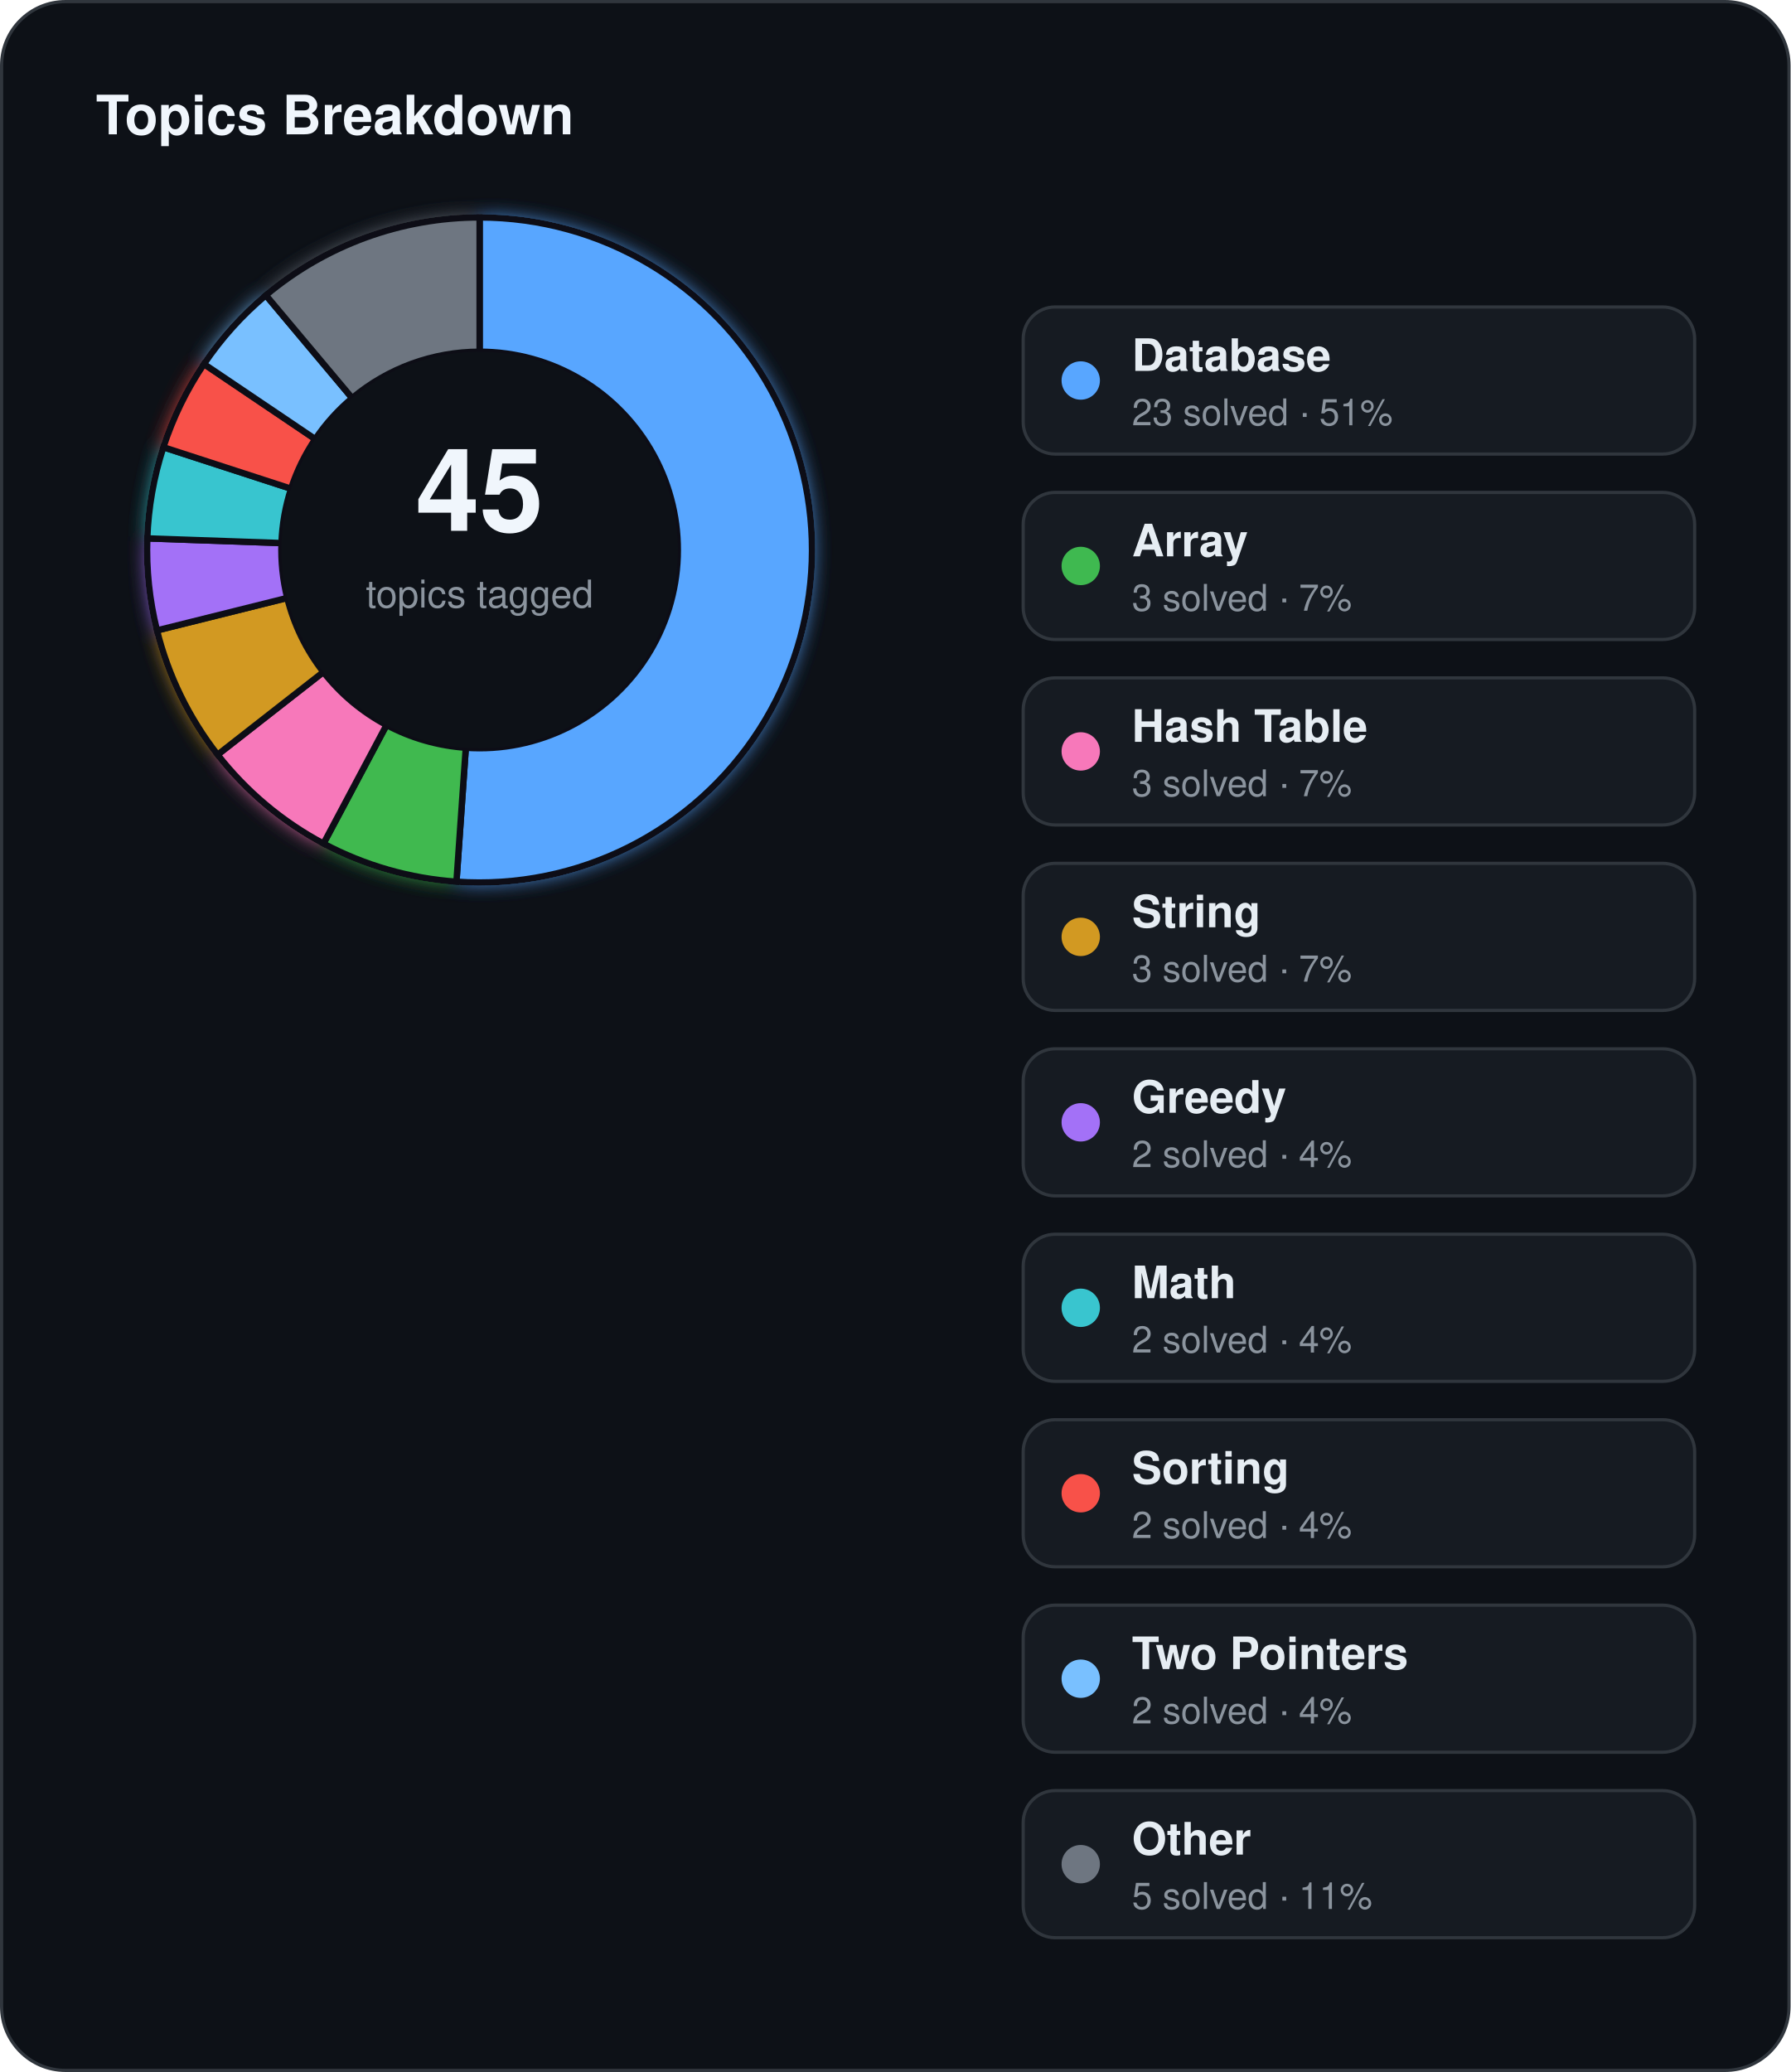
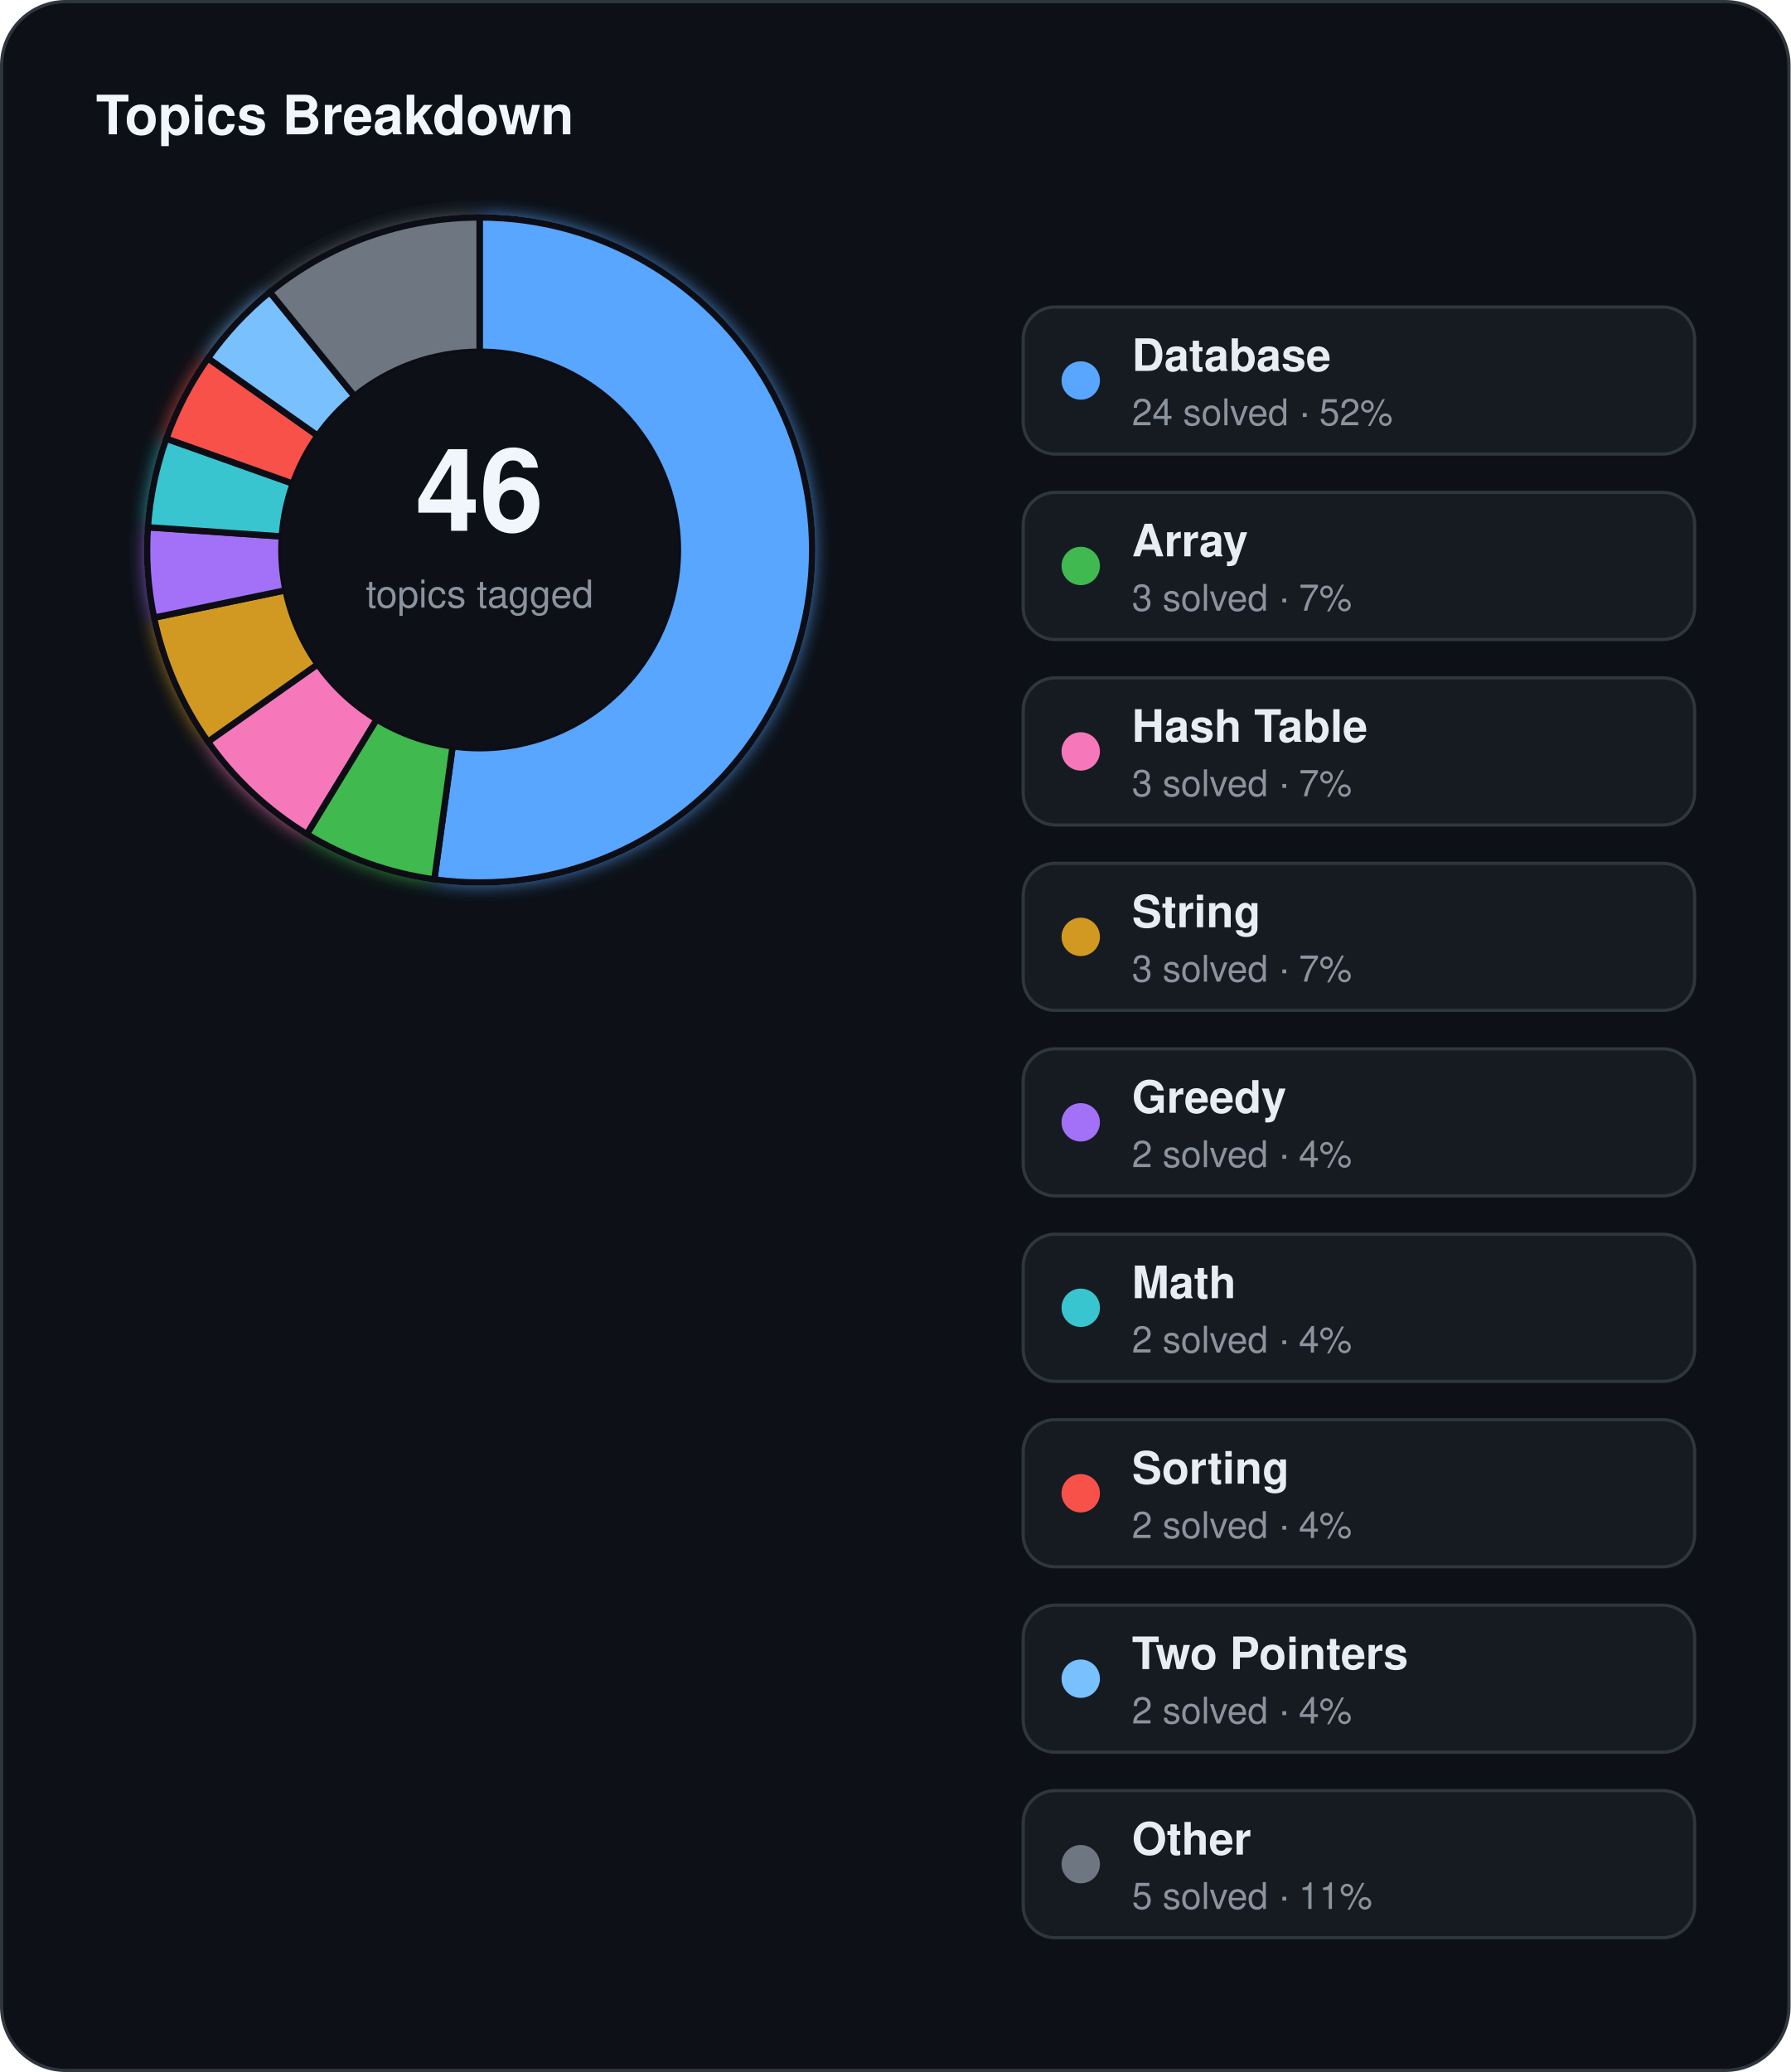
<svg xmlns="http://www.w3.org/2000/svg" width="560" height="648" viewBox="0 0 560 648">
  <defs>
    <filter id="topics-glow" x="-60%" y="-60%" width="220%" height="220%">
      <feGaussianBlur stdDeviation="3" result="blur" />
      <feMerge>
        <feMergeNode in="blur" />
        <feMergeNode in="SourceGraphic" />
      </feMerge>
    </filter>
  </defs>
  <rect x="0.5" y="0.5" width="559" height="647" rx="20" fill="#0d1117" stroke="#30363d" stroke-width="1" />
  <text x="30" y="42" fill="#f0f6fc" font-family="Segoe UI, Helvetica, Arial, sans-serif" font-size="17" font-weight="700">Topics Breakdown</text>
  <g filter="url(#topics-glow)">
-     <path d="M 150.00,68.00 A 104,104 0 1 1 142.75,275.75 L 145.68,233.85 A 62,62 0 1 0 150.00,110.00 Z" fill="#58a6ff" stroke="#0d1117" stroke-width="2" />
-     <path d="M 142.75,275.75 A 104,104 0 0 1 101.17,263.83 L 120.89,226.74 A 62,62 0 0 0 145.68,233.85 Z" fill="#3fb950" stroke="#0d1117" stroke-width="2" />
-     <path d="M 101.17,263.83 A 104,104 0 0 1 68.05,236.03 L 101.14,210.17 A 62,62 0 0 0 120.89,226.74 Z" fill="#f778ba" stroke="#0d1117" stroke-width="2" />
-     <path d="M 68.05,236.03 A 104,104 0 0 1 49.09,197.16 L 89.84,187.00 A 62,62 0 0 0 101.14,210.17 Z" fill="#d29922" stroke="#0d1117" stroke-width="2" />
-     <path d="M 49.09,197.16 A 104,104 0 0 1 46.06,168.37 L 88.04,169.84 A 62,62 0 0 0 89.84,187.00 Z" fill="#a371f7" stroke="#0d1117" stroke-width="2" />
-     <path d="M 46.06,168.37 A 104,104 0 0 1 51.09,139.86 L 91.03,152.84 A 62,62 0 0 0 88.04,169.84 Z" fill="#39c5cf" stroke="#0d1117" stroke-width="2" />
-     <path d="M 51.09,139.86 A 104,104 0 0 1 63.78,113.84 L 98.60,137.33 A 62,62 0 0 0 91.03,152.84 Z" fill="#f85149" stroke="#0d1117" stroke-width="2" />
-     <path d="M 63.78,113.84 A 104,104 0 0 1 83.15,92.33 L 110.15,124.51 A 62,62 0 0 0 98.60,137.33 Z" fill="#79c0ff" stroke="#0d1117" stroke-width="2" />
-     <path d="M 83.15,92.33 A 104,104 0 0 1 150.00,68.00 L 150.00,110.00 A 62,62 0 0 0 110.15,124.51 Z" fill="#6e7681" stroke="#0d1117" stroke-width="2" />
+     <path d="M 150.00,68.00 A 104,104 0 1 1 135.84,275.03 L 141.56,233.42 A 62,62 0 1 0 150.00,110.00 Z" fill="#58a6ff" stroke="#0d1117" stroke-width="2" />
+     <path d="M 135.84,275.03 A 104,104 0 0 1 95.96,260.86 L 117.79,224.97 A 62,62 0 0 0 141.56,233.42 Z" fill="#3fb950" stroke="#0d1117" stroke-width="2" />
+     <path d="M 95.96,260.86 A 104,104 0 0 1 65.04,231.97 L 99.35,207.75 A 62,62 0 0 0 117.79,224.97 Z" fill="#f778ba" stroke="#0d1117" stroke-width="2" />
+     <path d="M 65.04,231.97 A 104,104 0 0 1 48.18,193.16 L 89.30,184.61 A 62,62 0 0 0 99.35,207.75 Z" fill="#d29922" stroke="#0d1117" stroke-width="2" />
+     <path d="M 48.18,193.16 A 104,104 0 0 1 46.24,164.90 L 88.14,167.77 A 62,62 0 0 0 89.30,184.61 Z" fill="#a371f7" stroke="#0d1117" stroke-width="2" />
+     <path d="M 46.24,164.90 A 104,104 0 0 1 52.00,137.17 L 91.58,151.24 A 62,62 0 0 0 88.14,167.77 Z" fill="#39c5cf" stroke="#0d1117" stroke-width="2" />
+     <path d="M 52.00,137.17 A 104,104 0 0 1 65.04,112.03 L 99.35,136.25 A 62,62 0 0 0 91.58,151.24 Z" fill="#f85149" stroke="#0d1117" stroke-width="2" />
+     <path d="M 65.04,112.03 A 104,104 0 0 1 84.37,91.33 L 110.87,123.91 A 62,62 0 0 0 99.35,136.25 Z" fill="#79c0ff" stroke="#0d1117" stroke-width="2" />
+     <path d="M 84.37,91.33 A 104,104 0 0 1 150.00,68.00 L 150.00,110.00 A 62,62 0 0 0 110.87,123.91 Z" fill="#6e7681" stroke="#0d1117" stroke-width="2" />
  </g>
  <circle cx="150" cy="172" r="62" fill="#0d1117" />
-   <text x="150" y="166" text-anchor="middle" fill="#f0f6fc" font-family="Segoe UI, Helvetica, Arial, sans-serif" font-size="36" font-weight="700">45</text>
+   <text x="150" y="166" text-anchor="middle" fill="#f0f6fc" font-family="Segoe UI, Helvetica, Arial, sans-serif" font-size="36" font-weight="700">46</text>
  <text x="150" y="190" text-anchor="middle" fill="#8b949e" font-family="Segoe UI, Helvetica, Arial, sans-serif" font-size="12">topics tagged</text>
  <rect x="320" y="96" width="210" height="46" rx="10" fill="#161b22" stroke="#30363d" stroke-width="1" />
  <circle cx="338" cy="119" r="6" fill="#58a6ff" />
  <text x="354" y="116" fill="#e6edf3" font-family="Segoe UI, Helvetica, Arial, sans-serif" font-size="14" font-weight="600">Database</text>
-   <text x="354" y="133" fill="#8b949e" font-family="Segoe UI, Helvetica, Arial, sans-serif" font-size="11.5">23 solved · 51%</text>
+   <text x="354" y="133" fill="#8b949e" font-family="Segoe UI, Helvetica, Arial, sans-serif" font-size="11.5">24 solved · 52%</text>
  <rect x="320" y="154" width="210" height="46" rx="10" fill="#161b22" stroke="#30363d" stroke-width="1" />
  <circle cx="338" cy="177" r="6" fill="#3fb950" />
  <text x="354" y="174" fill="#e6edf3" font-family="Segoe UI, Helvetica, Arial, sans-serif" font-size="14" font-weight="600">Array</text>
  <text x="354" y="191" fill="#8b949e" font-family="Segoe UI, Helvetica, Arial, sans-serif" font-size="11.5">3 solved · 7%</text>
  <rect x="320" y="212" width="210" height="46" rx="10" fill="#161b22" stroke="#30363d" stroke-width="1" />
  <circle cx="338" cy="235" r="6" fill="#f778ba" />
  <text x="354" y="232" fill="#e6edf3" font-family="Segoe UI, Helvetica, Arial, sans-serif" font-size="14" font-weight="600">Hash Table</text>
  <text x="354" y="249" fill="#8b949e" font-family="Segoe UI, Helvetica, Arial, sans-serif" font-size="11.5">3 solved · 7%</text>
  <rect x="320" y="270" width="210" height="46" rx="10" fill="#161b22" stroke="#30363d" stroke-width="1" />
  <circle cx="338" cy="293" r="6" fill="#d29922" />
  <text x="354" y="290" fill="#e6edf3" font-family="Segoe UI, Helvetica, Arial, sans-serif" font-size="14" font-weight="600">String</text>
  <text x="354" y="307" fill="#8b949e" font-family="Segoe UI, Helvetica, Arial, sans-serif" font-size="11.5">3 solved · 7%</text>
  <rect x="320" y="328" width="210" height="46" rx="10" fill="#161b22" stroke="#30363d" stroke-width="1" />
  <circle cx="338" cy="351" r="6" fill="#a371f7" />
  <text x="354" y="348" fill="#e6edf3" font-family="Segoe UI, Helvetica, Arial, sans-serif" font-size="14" font-weight="600">Greedy</text>
  <text x="354" y="365" fill="#8b949e" font-family="Segoe UI, Helvetica, Arial, sans-serif" font-size="11.5">2 solved · 4%</text>
  <rect x="320" y="386" width="210" height="46" rx="10" fill="#161b22" stroke="#30363d" stroke-width="1" />
  <circle cx="338" cy="409" r="6" fill="#39c5cf" />
  <text x="354" y="406" fill="#e6edf3" font-family="Segoe UI, Helvetica, Arial, sans-serif" font-size="14" font-weight="600">Math</text>
  <text x="354" y="423" fill="#8b949e" font-family="Segoe UI, Helvetica, Arial, sans-serif" font-size="11.5">2 solved · 4%</text>
  <rect x="320" y="444" width="210" height="46" rx="10" fill="#161b22" stroke="#30363d" stroke-width="1" />
  <circle cx="338" cy="467" r="6" fill="#f85149" />
  <text x="354" y="464" fill="#e6edf3" font-family="Segoe UI, Helvetica, Arial, sans-serif" font-size="14" font-weight="600">Sorting</text>
  <text x="354" y="481" fill="#8b949e" font-family="Segoe UI, Helvetica, Arial, sans-serif" font-size="11.5">2 solved · 4%</text>
  <rect x="320" y="502" width="210" height="46" rx="10" fill="#161b22" stroke="#30363d" stroke-width="1" />
  <circle cx="338" cy="525" r="6" fill="#79c0ff" />
  <text x="354" y="522" fill="#e6edf3" font-family="Segoe UI, Helvetica, Arial, sans-serif" font-size="14" font-weight="600">Two Pointers</text>
  <text x="354" y="539" fill="#8b949e" font-family="Segoe UI, Helvetica, Arial, sans-serif" font-size="11.5">2 solved · 4%</text>
  <rect x="320" y="560" width="210" height="46" rx="10" fill="#161b22" stroke="#30363d" stroke-width="1" />
  <circle cx="338" cy="583" r="6" fill="#6e7681" />
  <text x="354" y="580" fill="#e6edf3" font-family="Segoe UI, Helvetica, Arial, sans-serif" font-size="14" font-weight="600">Other</text>
  <text x="354" y="597" fill="#8b949e" font-family="Segoe UI, Helvetica, Arial, sans-serif" font-size="11.5">5 solved · 11%</text>
</svg>
